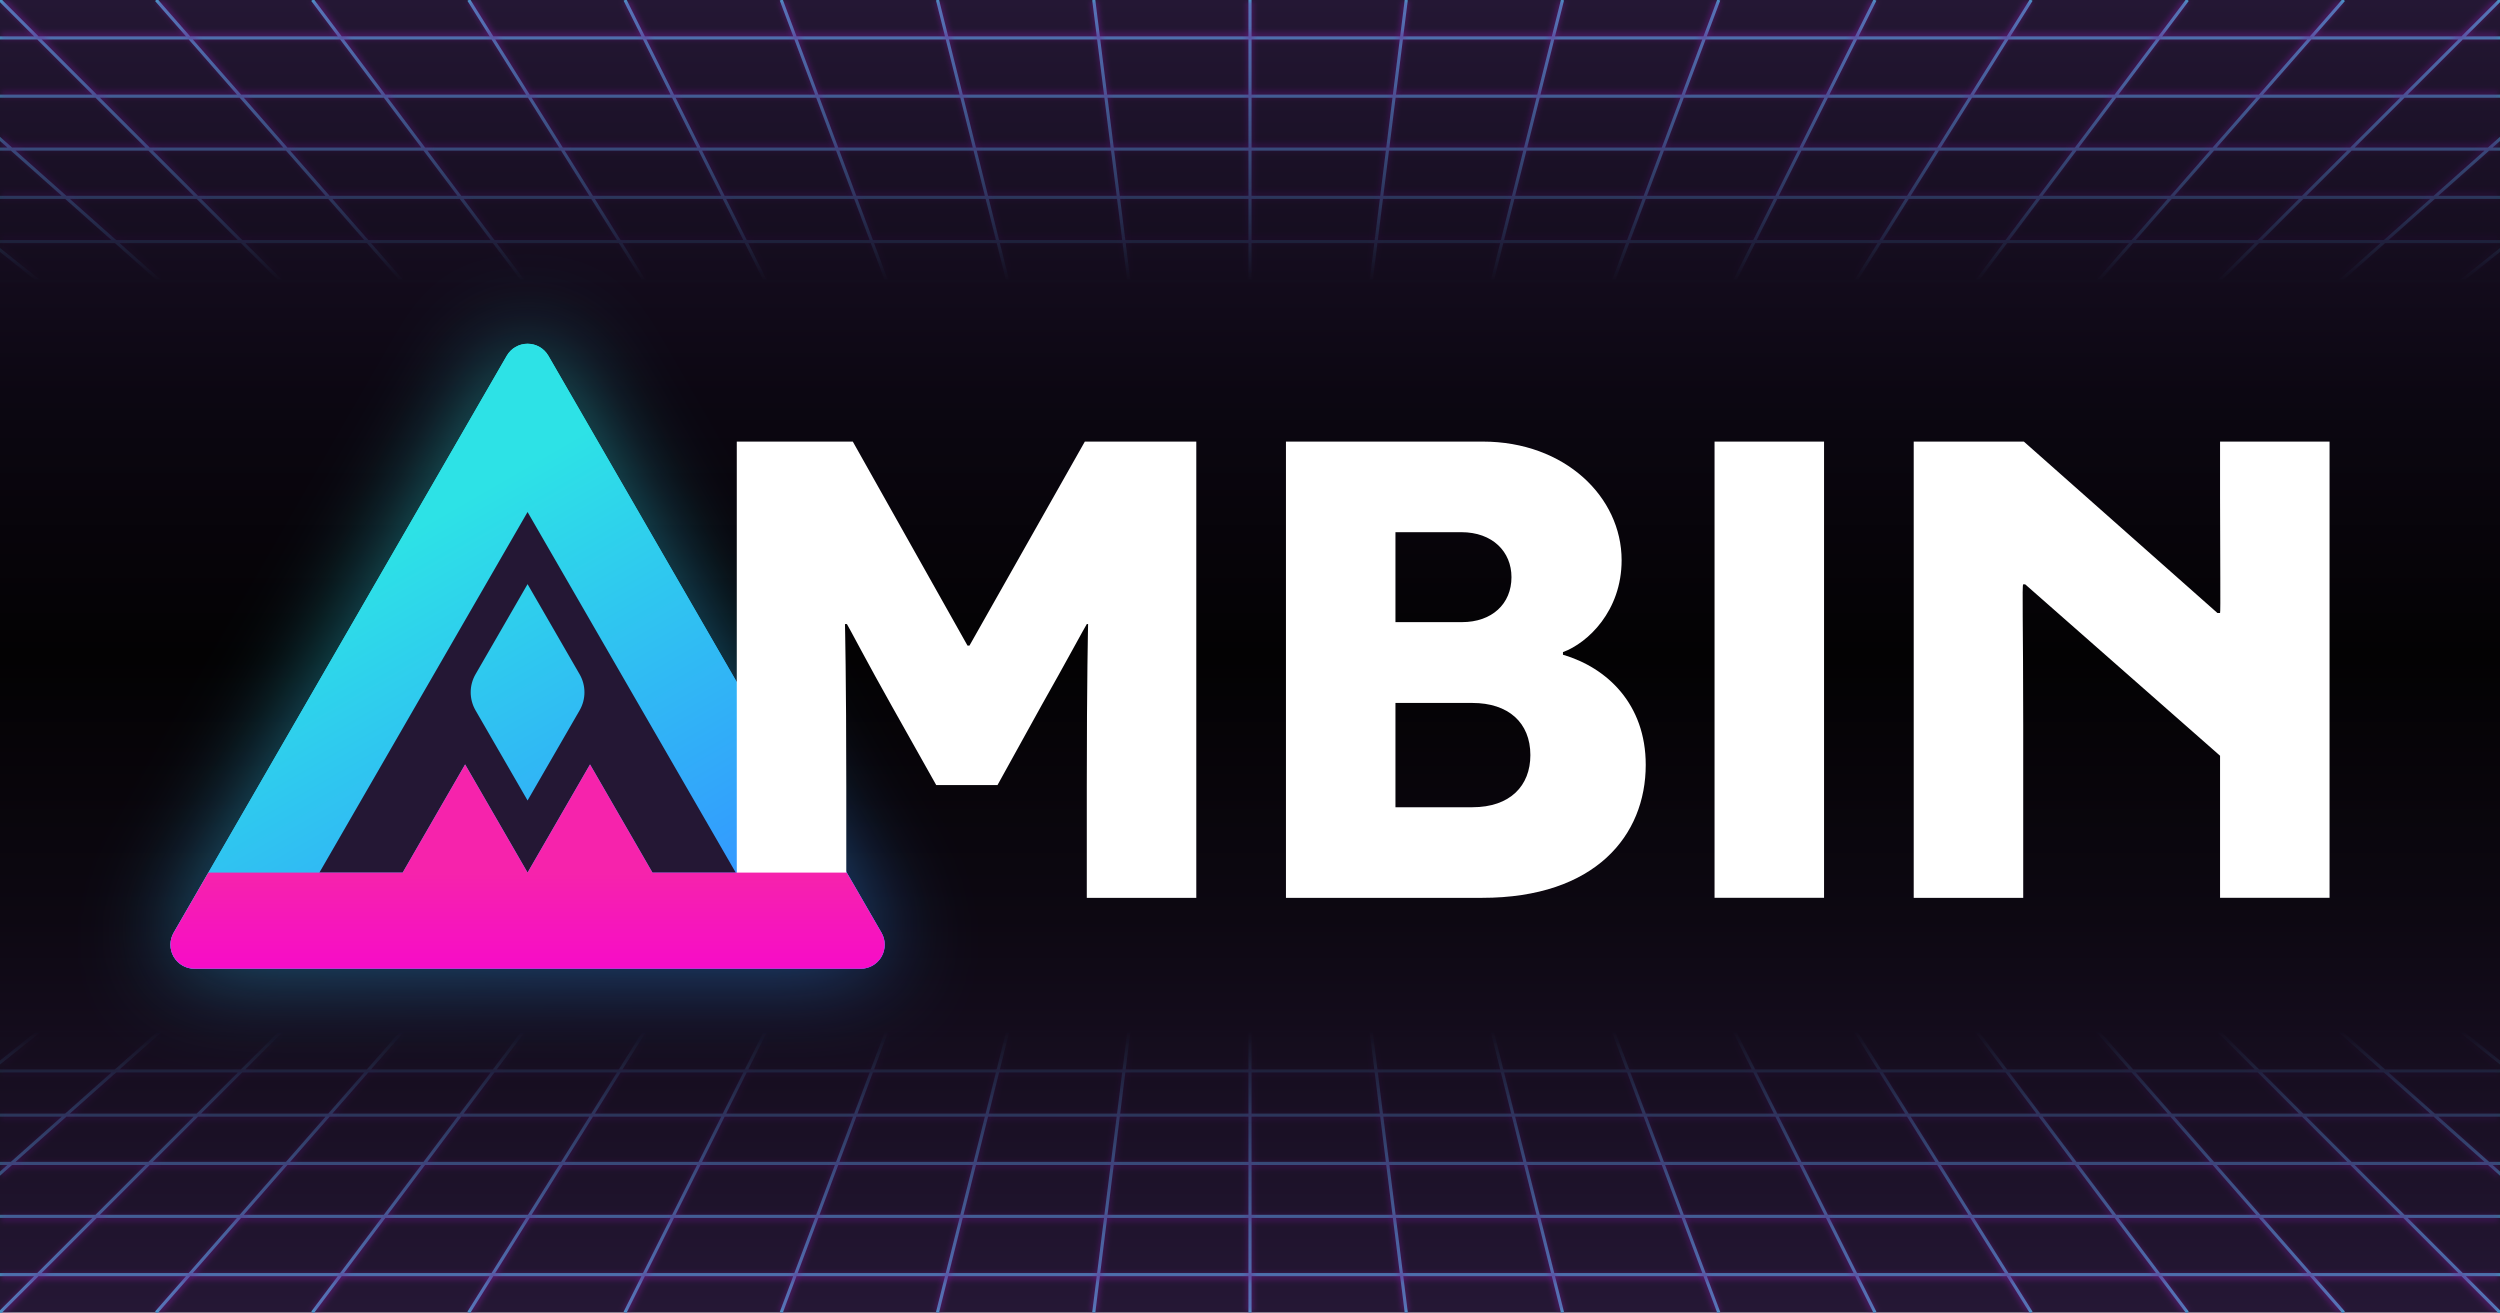
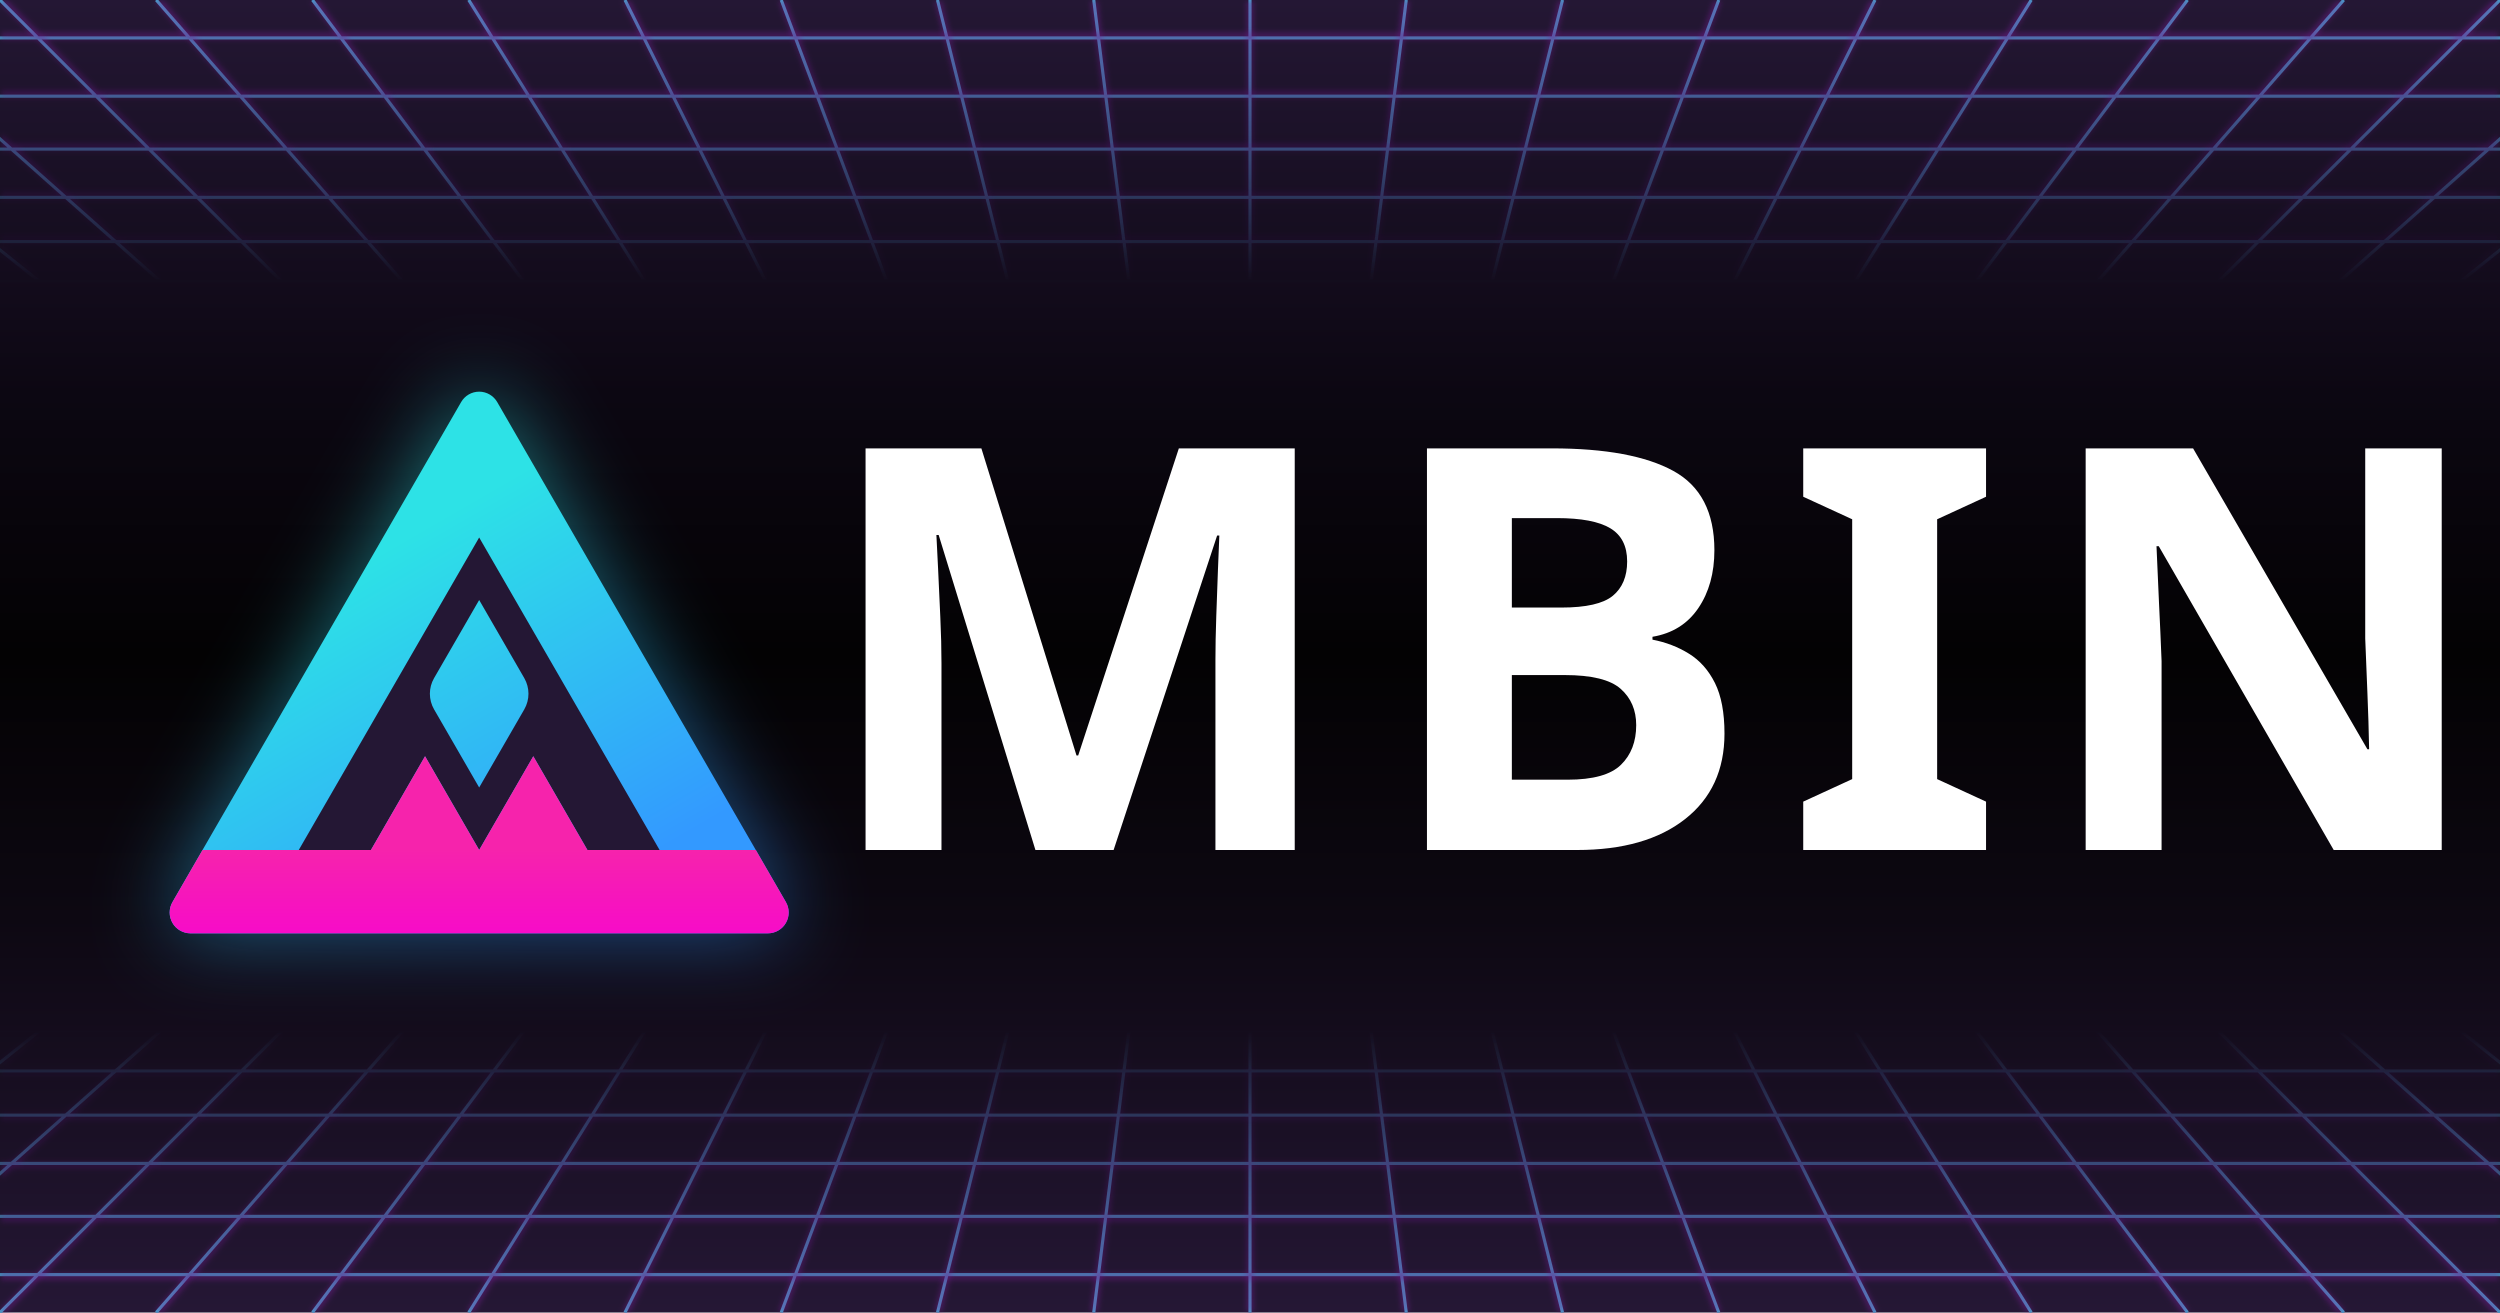
<svg xmlns="http://www.w3.org/2000/svg" xmlns:xlink="http://www.w3.org/1999/xlink" id="svg8" version="1.1" viewBox="0 0 1200 630" height="630" width="1200">
  <defs id="defs2">
    <linearGradient id="linearGradient14">
      <stop style="stop-color:#791e94;stop-opacity:1;" offset="0" id="stop14" />
      <stop style="stop-color:#650d90;stop-opacity:0;" offset="1" id="stop15" />
    </linearGradient>
    <linearGradient id="linearGradient1">
      <stop style="stop-color:#241734;stop-opacity:1;" offset="0" id="stop1" />
      <stop style="stop-color:#0c0712;stop-opacity:1;" offset="0.3" id="stop3" />
      <stop style="stop-color:#030203;stop-opacity:1;" offset="0.5" id="stop5" />
      <stop style="stop-color:#0d0812;stop-opacity:1;" offset="0.7" id="stop4" />
      <stop style="stop-color:#251735;stop-opacity:1;" offset="1" id="stop2" />
    </linearGradient>
    <linearGradient xlink:href="#linearGradient8" id="linearGradient9" x1="105.889" y1="-7.967" x2="153.521" y2="74.533" gradientUnits="userSpaceOnUse" />
    <linearGradient id="linearGradient8">
      <stop style="stop-color:#2de2e6;stop-opacity:1;" offset="0" id="stop8" />
      <stop style="stop-color:#3399ff;stop-opacity:1;" offset="1" id="stop11" />
    </linearGradient>
    <linearGradient xlink:href="#linearGradient6" id="linearGradient7" x1="97.229" y1="82.033" x2="97.229" y2="107.033" gradientUnits="userSpaceOnUse" />
    <linearGradient id="linearGradient6">
      <stop style="stop-color:#f623ac;stop-opacity:1;" offset="0" id="stop6" />
      <stop style="stop-color:#f706cf;stop-opacity:1;" offset="1" id="stop7" />
    </linearGradient>
    <linearGradient xlink:href="#linearGradient1" id="linearGradient2" x1="600" y1="0" x2="600" y2="640" gradientUnits="userSpaceOnUse" gradientTransform="scale(1,0.984375)" />
    <filter style="color-interpolation-filters:sRGB" id="filter15" x="-0.162" y="-0.185" width="1.323" height="1.369">
      <feFlood result="flood" in="SourceGraphic" flood-opacity="0.498" flood-color="rgb(0,0,0)" id="feFlood14" />
      <feGaussianBlur result="blur" in="SourceGraphic" stdDeviation="10" id="feGaussianBlur14" />
      <feOffset result="offset" in="blur" dx="0" dy="0" id="feOffset14" />
      <feComposite result="comp1" operator="in" in="offset" in2="flood" id="feComposite14" />
      <feComposite result="comp2" operator="over" in="SourceGraphic" in2="comp1" id="feComposite15" />
    </filter>
    <linearGradient xlink:href="#linearGradient14" id="linearGradient15" x1="600" y1="640" x2="600" y2="504.516" gradientUnits="userSpaceOnUse" />
    <filter style="color-interpolation-filters:sRGB" id="filter25" x="-0.002" y="-0.022" width="1.004" height="1.048">
      <feOffset dy="1" dx="0" id="feOffset24" />
      <feGaussianBlur stdDeviation="1.5" result="blur" id="feGaussianBlur24" />
      <feFlood flood-color="rgb(45,226,230)" flood-opacity="0.66" result="flood" id="feFlood24" />
      <feComposite in="flood" in2="SourceGraphic" operator="atop" result="composite" id="feComposite25" />
      <feBlend in="blur" in2="composite" mode="normal" id="feBlend25" />
    </filter>
-     <linearGradient xlink:href="#linearGradient8" id="linearGradient26" gradientUnits="userSpaceOnUse" x1="105.889" y1="-7.967" x2="153.521" y2="74.533" />
  </defs>
  <g id="layer2">
    <rect style="fill:url(#linearGradient2);fill-opacity:1;stroke-width:0;stroke-linecap:square" id="rect1" width="1200" height="630" x="0" y="0" />
  </g>
  <g id="layer4" style="display:inline">
-     <path d="M -2.5000009e-7,440 -300,640 M 50,440 -225,640 M 100,440 -150,640 M 150,440 -75,640 M 200,440 6.2499999e-7,640 M 250,440 75,640 M 300,440 150,640 M 350,440 225,640 M 400,440 300,640 M 450,440 375,640 M 500,440 450,640 M 550,440 525,640 m 75,-200 0,200 m 50,-200 25,200 m 25,-200 50,200 m 0,-200 75,200 M 800,440 900,640 M 850,440 975,640 M 900,440 1050,640 M 950,440 1125,640 M 1000,440 1200,640 M 1050,440 1275,640 M 1100,440 1350,640 M 1150,440 1425,640 M 1200,440 1500,640 M -2.5000009e-7,440 1200,440 m -1221.583,14.388 1243.165,0 m -1266.359,15.462 1289.552,0 m -1314.544,16.661 1339.535,0 m -1366.542,18.005 1393.548,0 m -1422.825,19.517 1452.101,0 m -1483.945,21.23 1515.789,0 m -1550.555,23.177 1585.321,0 M -230.769,593.846 H 1430.769 m -1703.496,27.972 1745.455,0" style="display:inline;fill:none;stroke:url(#linearGradient15);stroke-width:1.5;stroke-dasharray:none;stroke-opacity:1;filter:url(#filter25)" id="path13" transform="translate(0,-10)" />
+     <path d="M -2.5000009e-7,440 -300,640 M 50,440 -225,640 M 100,440 -150,640 M 150,440 -75,640 M 200,440 6.2499999e-7,640 M 250,440 75,640 M 300,440 150,640 M 350,440 225,640 M 400,440 300,640 M 450,440 375,640 M 500,440 450,640 M 550,440 525,640 m 75,-200 0,200 m 50,-200 25,200 m 25,-200 50,200 m 0,-200 75,200 M 800,440 900,640 M 850,440 975,640 M 900,440 1050,640 M 950,440 1125,640 M 1000,440 1200,640 M 1050,440 1275,640 M 1100,440 1350,640 M 1150,440 1425,640 M 1200,440 1500,640 M -2.5000009e-7,440 1200,440 m -1221.583,14.388 1243.165,0 m -1266.359,15.462 1289.552,0 m -1314.544,16.661 1339.535,0 m -1366.542,18.005 1393.548,0 m -1422.825,19.517 1452.101,0 m -1483.945,21.23 1515.789,0 M -192.661,568.44 H 1392.661 M -230.769,593.846 H 1430.769 m -1703.496,27.972 1745.455,0" style="display:inline;fill:none;stroke:url(#linearGradient15);stroke-width:1.5;stroke-dasharray:none;stroke-opacity:1;filter:url(#filter25)" id="path13" transform="translate(0,-10)" />
    <use x="0" y="0" xlink:href="#path13" id="use22" transform="rotate(180,600,315)" />
  </g>
-   <g id="layer1" style="display:inline;fill:none;stroke-width:0.433" transform="matrix(2.307692,0,0,2.307692,14.11776,183.3842)">
-     <path style="display:inline;opacity:1;fill:url(#linearGradient26);fill-opacity:1;stroke:none;stroke-width:0.433;stroke-linecap:round;stroke-linejoin:round;stroke-dasharray:none;stroke-opacity:1;filter:url(#filter15)" d="M 92.899,-25.467 23.617,94.533 a 5,5 60 0 0 4.33,7.5 H 166.511 a 5,5 120 0 0 4.33,-7.5 L 101.559,-25.467 a 5,5 180 0 0 -8.66,0 z" id="path7" transform="translate(6.38784,20.00001)" />
-     <path style="display:inline;opacity:1;fill:url(#linearGradient9);fill-opacity:1;stroke:none;stroke-width:0.433;stroke-linecap:round;stroke-linejoin:round;stroke-dasharray:none;stroke-opacity:1" d="M 92.899,-25.467 23.617,94.533 a 5,5 60 0 0 4.33,7.5 H 166.511 a 5,5 120 0 0 4.33,-7.5 L 101.559,-25.467 a 5,5 180 0 0 -8.66,0 z" id="path5" transform="translate(6.387841,20)" />
-     <path id="path1" style="display:inline;opacity:1;fill:#241734;fill-opacity:1;stroke:none;stroke-width:0.433;stroke-linecap:round;stroke-linejoin:round;stroke-dasharray:none;stroke-opacity:1" d="M 103.616,27.033 60.315,102.034 H 77.636 L 90.626,79.533 103.616,102.034 116.608,79.533 129.598,102.034 h 17.32 z m 0,15 10.827,18.75 a 7.5,7.5 90 0 1 0,7.501 l -10.827,18.75 -10.825,-18.75 a 7.501,7.501 90 0 1 0,-7.501 z" />
-     <g id="layer3" style="display:inline;opacity:1;fill:none;stroke-width:0.433" transform="translate(104.2309,-25.40805)">
-       <g id="g1" style="display:none;opacity:0;stroke-width:0.433">
-         <path style="display:inline;fill:#ffffff;fill-opacity:1;stroke:none;stroke-width:0.433;stroke-linecap:round;stroke-linejoin:round;stroke-dasharray:none;stroke-opacity:1" d="m 372.879,132.691 -22,2.5e-4 v -30 l -34.775,-35 v 65 h -22 v -95 h 22 l 34.775,35.058 V 37.692 h 22 z" id="path3-4" />
-         <path style="fill:#ffffff;fill-opacity:1;stroke:none;stroke-width:0.433;stroke-linecap:round;stroke-linejoin:round;stroke-dasharray:none;stroke-opacity:1" d="m 274.104,132.692 v -95 h -22 v 95 z" id="path20" />
-         <path id="ellipse14" style="fill:#ffffff;fill-opacity:1;stroke:none;stroke-width:0.433;stroke-linecap:round;stroke-linejoin:round;stroke-dasharray:none;stroke-opacity:0.5" d="m 159.564,37.692 v 95 h 47.5 c 16.569,0 30,-13.431 30,-30 0,-10.86 -3.708,-19.292 -12.372,-23.817 2.123,-3.965 3.872,-7.357 3.872,-12.433 0,-15.878 -13.122,-28.75 -29,-28.75 z m 20,20 h 20 c 5.523,0 9,3.227 9,8.75 0,5.523 -3.477,8.75 -9,8.75 h -20 z m 0,35 h 27.5 c 5.523,0 10,4.477 10,10 0,5.523 -4.477,10.005 -10,10.005 h -27.5 z" />
-         <path id="path3" style="display:inline;fill:#ffffff;fill-opacity:1;stroke:none;stroke-width:0.433;stroke-linecap:round;stroke-linejoin:round;stroke-dasharray:none;stroke-opacity:1" d="m 139.568,37.692 h -22.003 l -25.98,45 -25.98,-45 H 43.604 v 95 h 22 v -55 l 25.98,45 25.982,-45 -0.002,55 h 22.003 z" />
-       </g>
-       <g id="g30" style="display:inline">
-         <text xml:space="preserve" style="font-size:135.571px;line-height:1.25;font-family:'Novecento DemiBold';-inkscape-font-specification:'Novecento DemiBold, ';letter-spacing:3.467px;word-spacing:0px;display:none;opacity:1;fill:#ffffff;fill-opacity:1;stroke-width:0.201" x="35.31" y="132.692" id="text4">
-           <tspan id="tspan4" style="font-style:normal;font-variant:normal;font-weight:bold;font-stretch:expanded;font-size:135.571px;font-family:'Novecento sans wide';-inkscape-font-specification:'Novecento sans wide, Bold Expanded';font-variant-ligatures:normal;font-variant-caps:normal;font-variant-numeric:normal;font-variant-east-asian:normal;font-feature-settings:'case', 'ss02';letter-spacing:3.467px;fill:#ffffff;fill-opacity:1;stroke-width:0.201" x="0" y="0">MBIN</tspan>
-         </text>
-         <path style="font-weight:bold;font-stretch:expanded;font-size:135.571px;line-height:1.25;font-family:'Novecento sans wide';-inkscape-font-specification:'Novecento sans wide, Bold Expanded';font-feature-settings:'case', 'ss02';letter-spacing:3.467px;word-spacing:0px;display:inline;fill:#ffffff;stroke-width:0.201" d="m 115.704,132.692 h 22.776 V 37.792 H 115.297 L 91.301,80.226 H 90.894 L 67.034,37.792 H 42.902 V 132.692 H 65.678 V 109.509 c 0,-22.505 -0.271,-33.622 -0.271,-33.757 h 0.407 c 0.136,0.136 4.609,8.677 9.354,17.082 l 9.219,16.404 H 97.131 L 106.35,92.563 c 4.609,-8.134 9.219,-16.675 9.354,-16.811 h 0.271 c 0,0.136 -0.271,11.252 -0.271,33.757 z m 99.044,-51.11 c 5.152,-1.898 12.201,-8.541 12.201,-19.116 0,-13.15 -11.795,-24.674 -28.877,-24.674 h -40.942 v 94.9 h 40.807 c 23.589,0 34.028,-13.015 34.028,-27.656 0,-12.608 -7.999,-20.2 -17.218,-22.911 z M 179.906,75.345 V 56.636 h 13.693 c 6.507,0 10.439,4.067 10.439,9.354 0,5.558 -4.067,9.354 -10.303,9.354 z m 0,38.502 V 92.156 h 15.997 c 7.456,0 12.066,4.067 12.066,10.846 0,6.372 -4.203,10.846 -12.066,10.846 z m 66.372,18.844 h 22.776 V 37.792 H 246.278 Z m 127.921,0 V 37.792 h -22.776 v 11.524 c 0,12.879 0.136,24.132 0,24.132 h -0.542 L 310.616,37.792 h -22.912 v 94.9 h 22.776 V 96.901 c 0,-21.014 -0.271,-29.419 0,-29.419 h 0.407 l 40.536,35.655 v 29.554 z" id="text8" aria-label="MBIN" />
-         <path style="font-weight:bold;font-stretch:expanded;font-size:135.571px;line-height:1.25;font-family:'Novecento sans wide';-inkscape-font-specification:'Novecento sans wide, Bold Expanded';font-feature-settings:'case', 'ss02';letter-spacing:3.714px;word-spacing:0px;display:none;fill:#ffffff;stroke-width:0.201" d="m 42.902,37.792 v 94.899 h 22.776 v -23.183 c 0,-22.505 -0.271,-33.621 -0.271,-33.757 h 0.406 c 0.136,0.136 4.61,8.676 9.355,17.082 L 90.811,120.669 106.35,92.562 c 4.609,-8.134 9.218,-16.675 9.354,-16.81 h 0.271 c 0,0.136 -0.271,11.252 -0.271,33.757 v 23.183 h 22.776 V 37.792 H 115.297 L 91.301,80.225 H 90.894 L 67.034,37.792 Z" id="text3" />
-       </g>
+   <g id="layer1" style="display:inline;fill:none" transform="matrix(2,0,0,2,22.77017,203.933)">
+     <path style="display:inline;opacity:1;fill:url(#linearGradient9);fill-opacity:1;stroke:none;stroke-width:1;stroke-linecap:round;stroke-linejoin:round;stroke-dasharray:none;stroke-opacity:1;filter:url(#filter15)" d="M 92.899,-25.467 23.617,94.533 a 5,5 60 0 0 4.33,7.5 H 166.511 a 5,5 120 0 0 4.33,-7.5 L 101.559,-25.467 a 5,5 180 0 0 -8.66,0 z" id="path5" transform="translate(6.387841,20)" />
+     <path id="path1" style="display:inline;opacity:1;fill:#241734;fill-opacity:1;stroke:none;stroke-width:1;stroke-linecap:round;stroke-linejoin:round;stroke-dasharray:none;stroke-opacity:1" d="M 103.616,27.033 60.315,102.034 H 77.636 L 90.626,79.533 103.616,102.034 116.608,79.533 129.598,102.034 h 17.32 z m 0,15 10.827,18.75 a 7.5,7.5 90 0 1 0,7.501 l -10.827,18.75 -10.825,-18.75 a 7.501,7.501 90 0 1 0,-7.501 z" />
+     <g id="layer3" style="display:inline;fill:none" transform="translate(118.4126,-22.12223)">
+       <text xml:space="preserve" style="font-style:normal;font-variant:normal;font-weight:normal;font-stretch:normal;font-size:135px;line-height:1.25;font-family:Rubik;-inkscape-font-specification:Rubik;letter-spacing:7.429px;fill:#ffffff;stroke-width:0.464;stroke-linecap:round;stroke-linejoin:round" x="65.781" y="124.156" id="text1">
+         <tspan id="tspan1" style="font-style:normal;font-variant:normal;font-weight:bold;font-stretch:normal;font-size:135px;font-family:Rubik;-inkscape-font-specification:'Rubik Bold';letter-spacing:7.429px;stroke-width:0.464" x="65.781" y="124.156">MBIN</tspan>
+       </text>
    </g>
-     <path style="display:inline;opacity:1;fill:url(#linearGradient7);fill-opacity:1;stroke:none;stroke-width:0.433;stroke-linecap:round;stroke-linejoin:round;stroke-dasharray:none;stroke-opacity:1" d="M 27.947,102.033 H 166.511 a 5,5 120 0 0 4.33,-7.5 l -7.217,-12.5 h -40.415 l -12.99,-22.5 -12.99,22.5 -12.99,-22.5 -12.99,22.5 H 30.834 L 23.617,94.533 a 5,5 60 0 0 4.33,7.5 z" id="path6" transform="translate(6.387841,20)" />
+     <path style="display:inline;opacity:1;fill:url(#linearGradient7);fill-opacity:1;stroke:none;stroke-width:1;stroke-linecap:round;stroke-linejoin:round;stroke-dasharray:none;stroke-opacity:1" d="M 27.947,102.033 H 166.511 a 5,5 120 0 0 4.33,-7.5 l -7.217,-12.5 h -40.415 l -12.99,-22.5 -12.99,22.5 -12.99,-22.5 -12.99,22.5 H 30.834 L 23.617,94.533 a 5,5 60 0 0 4.33,7.5 z" id="path6" transform="translate(6.387841,20)" />
  </g>
</svg>
